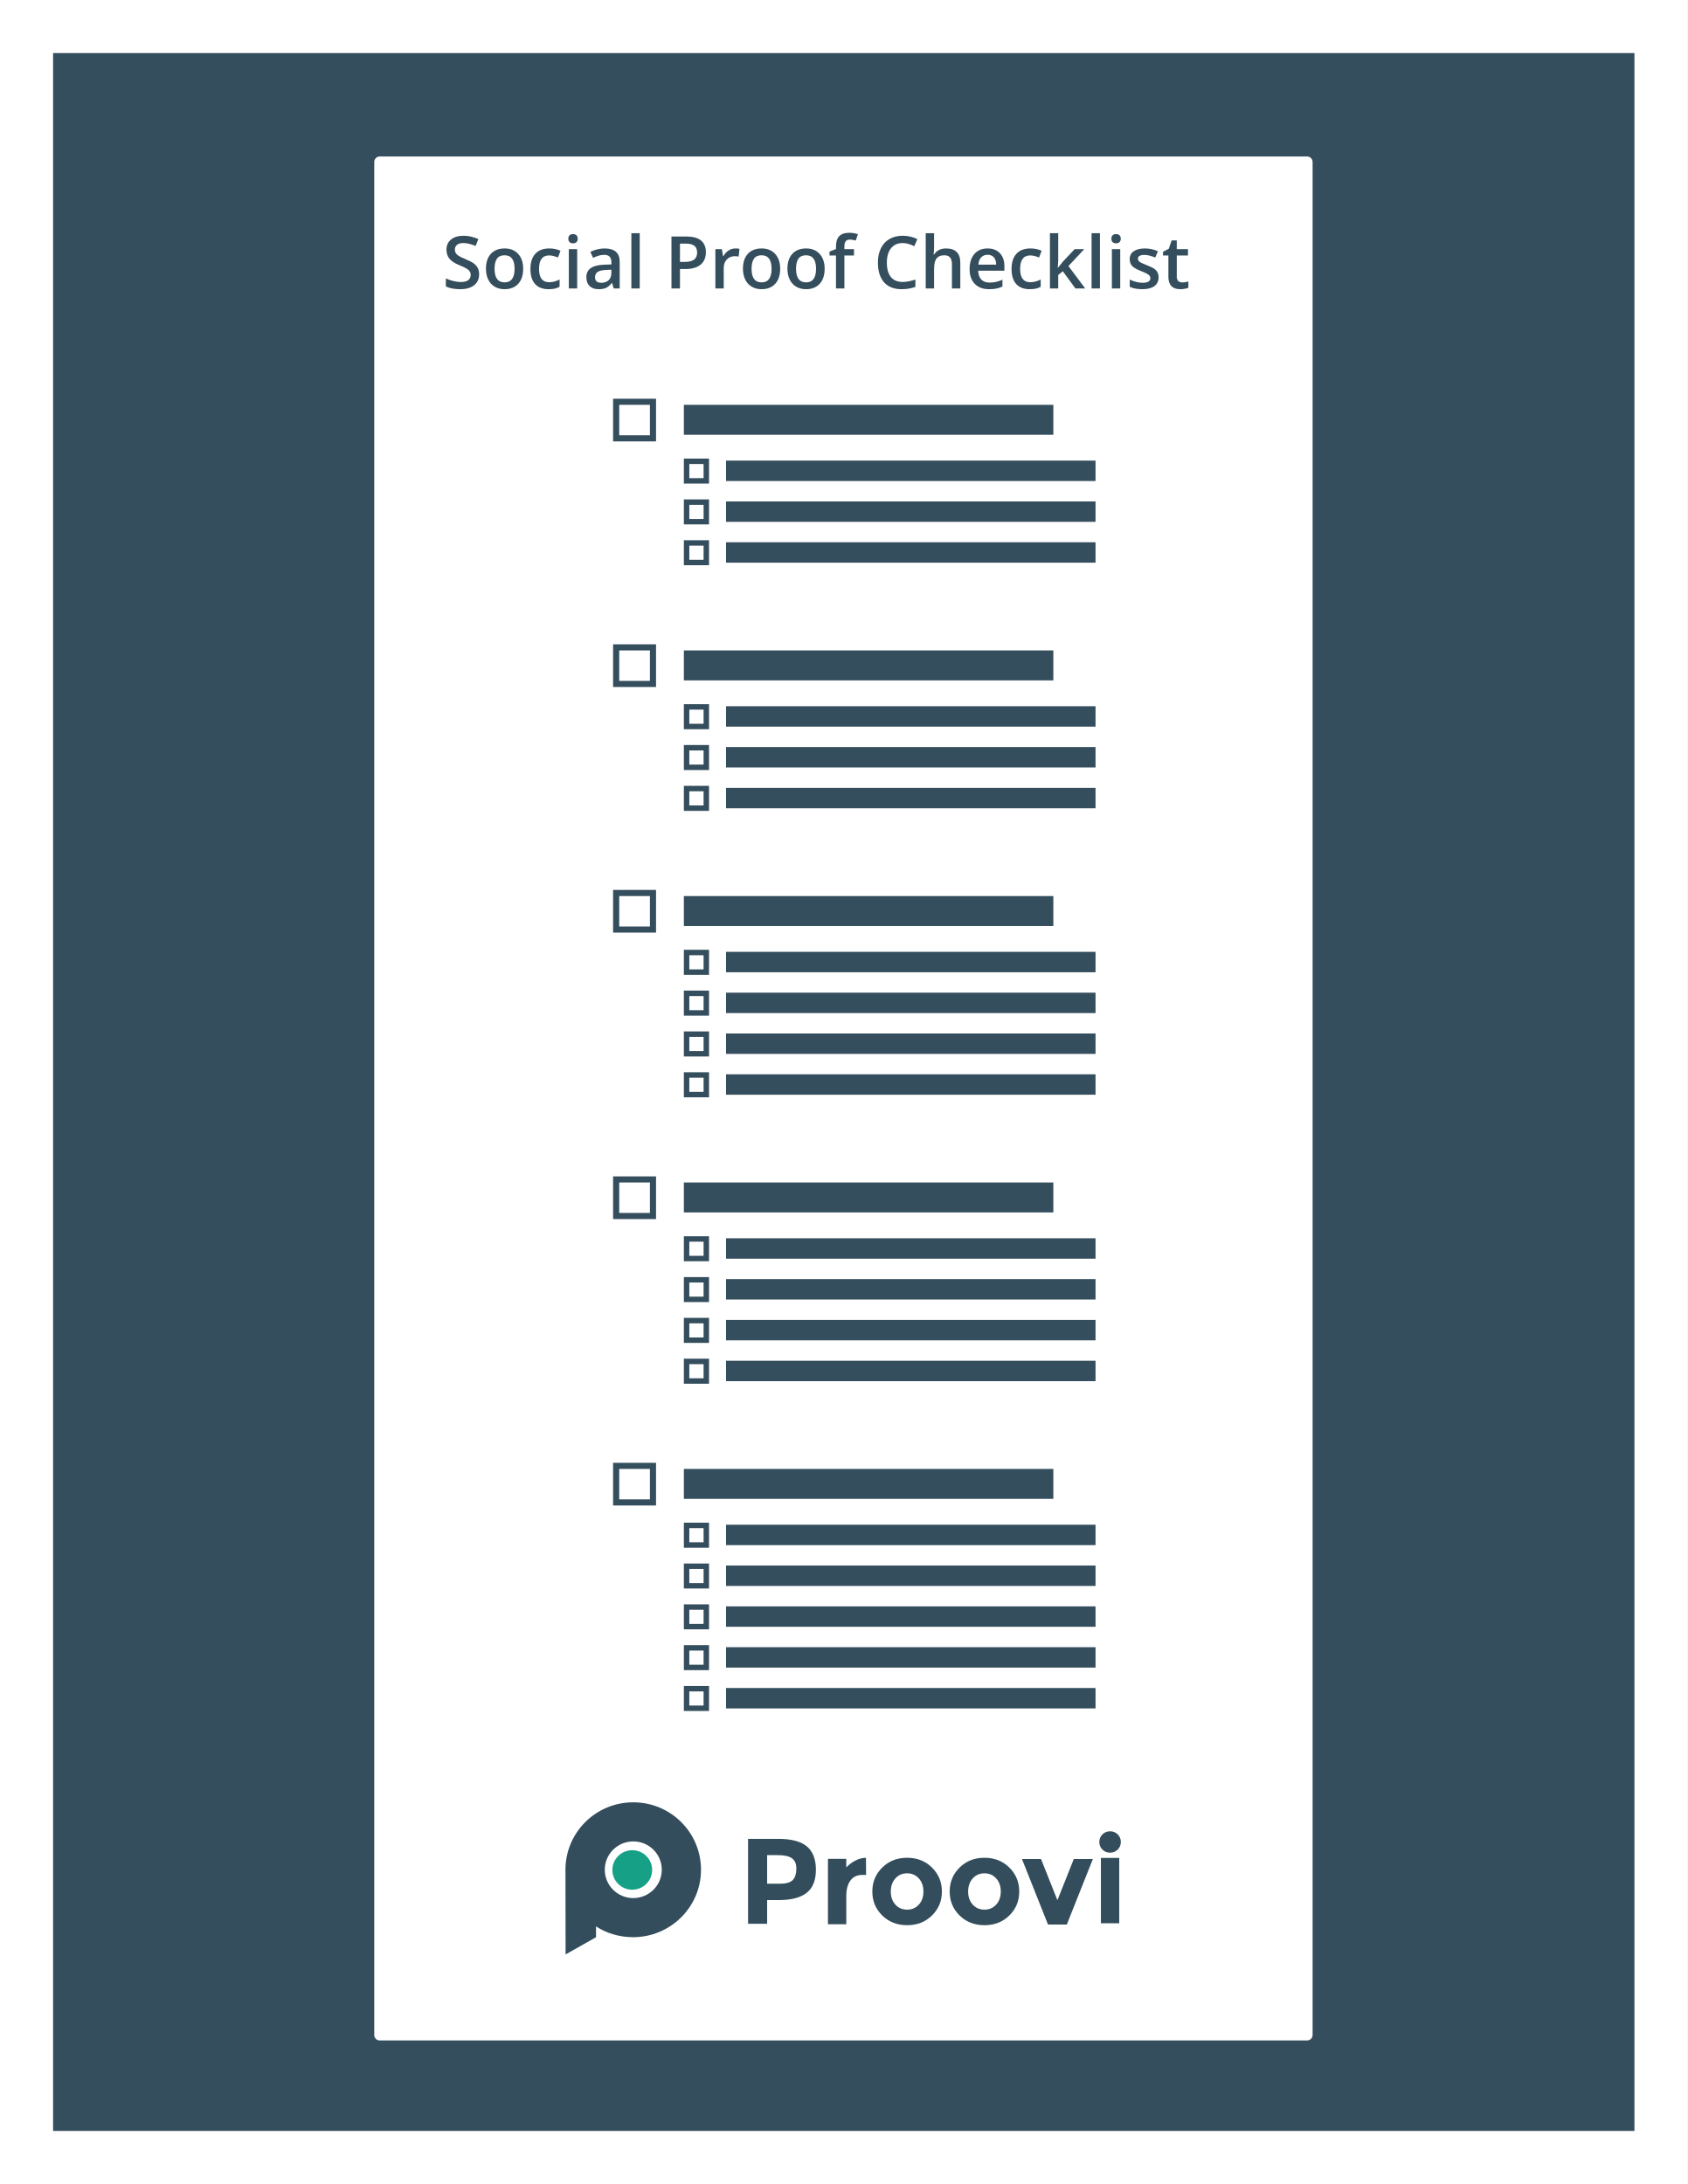
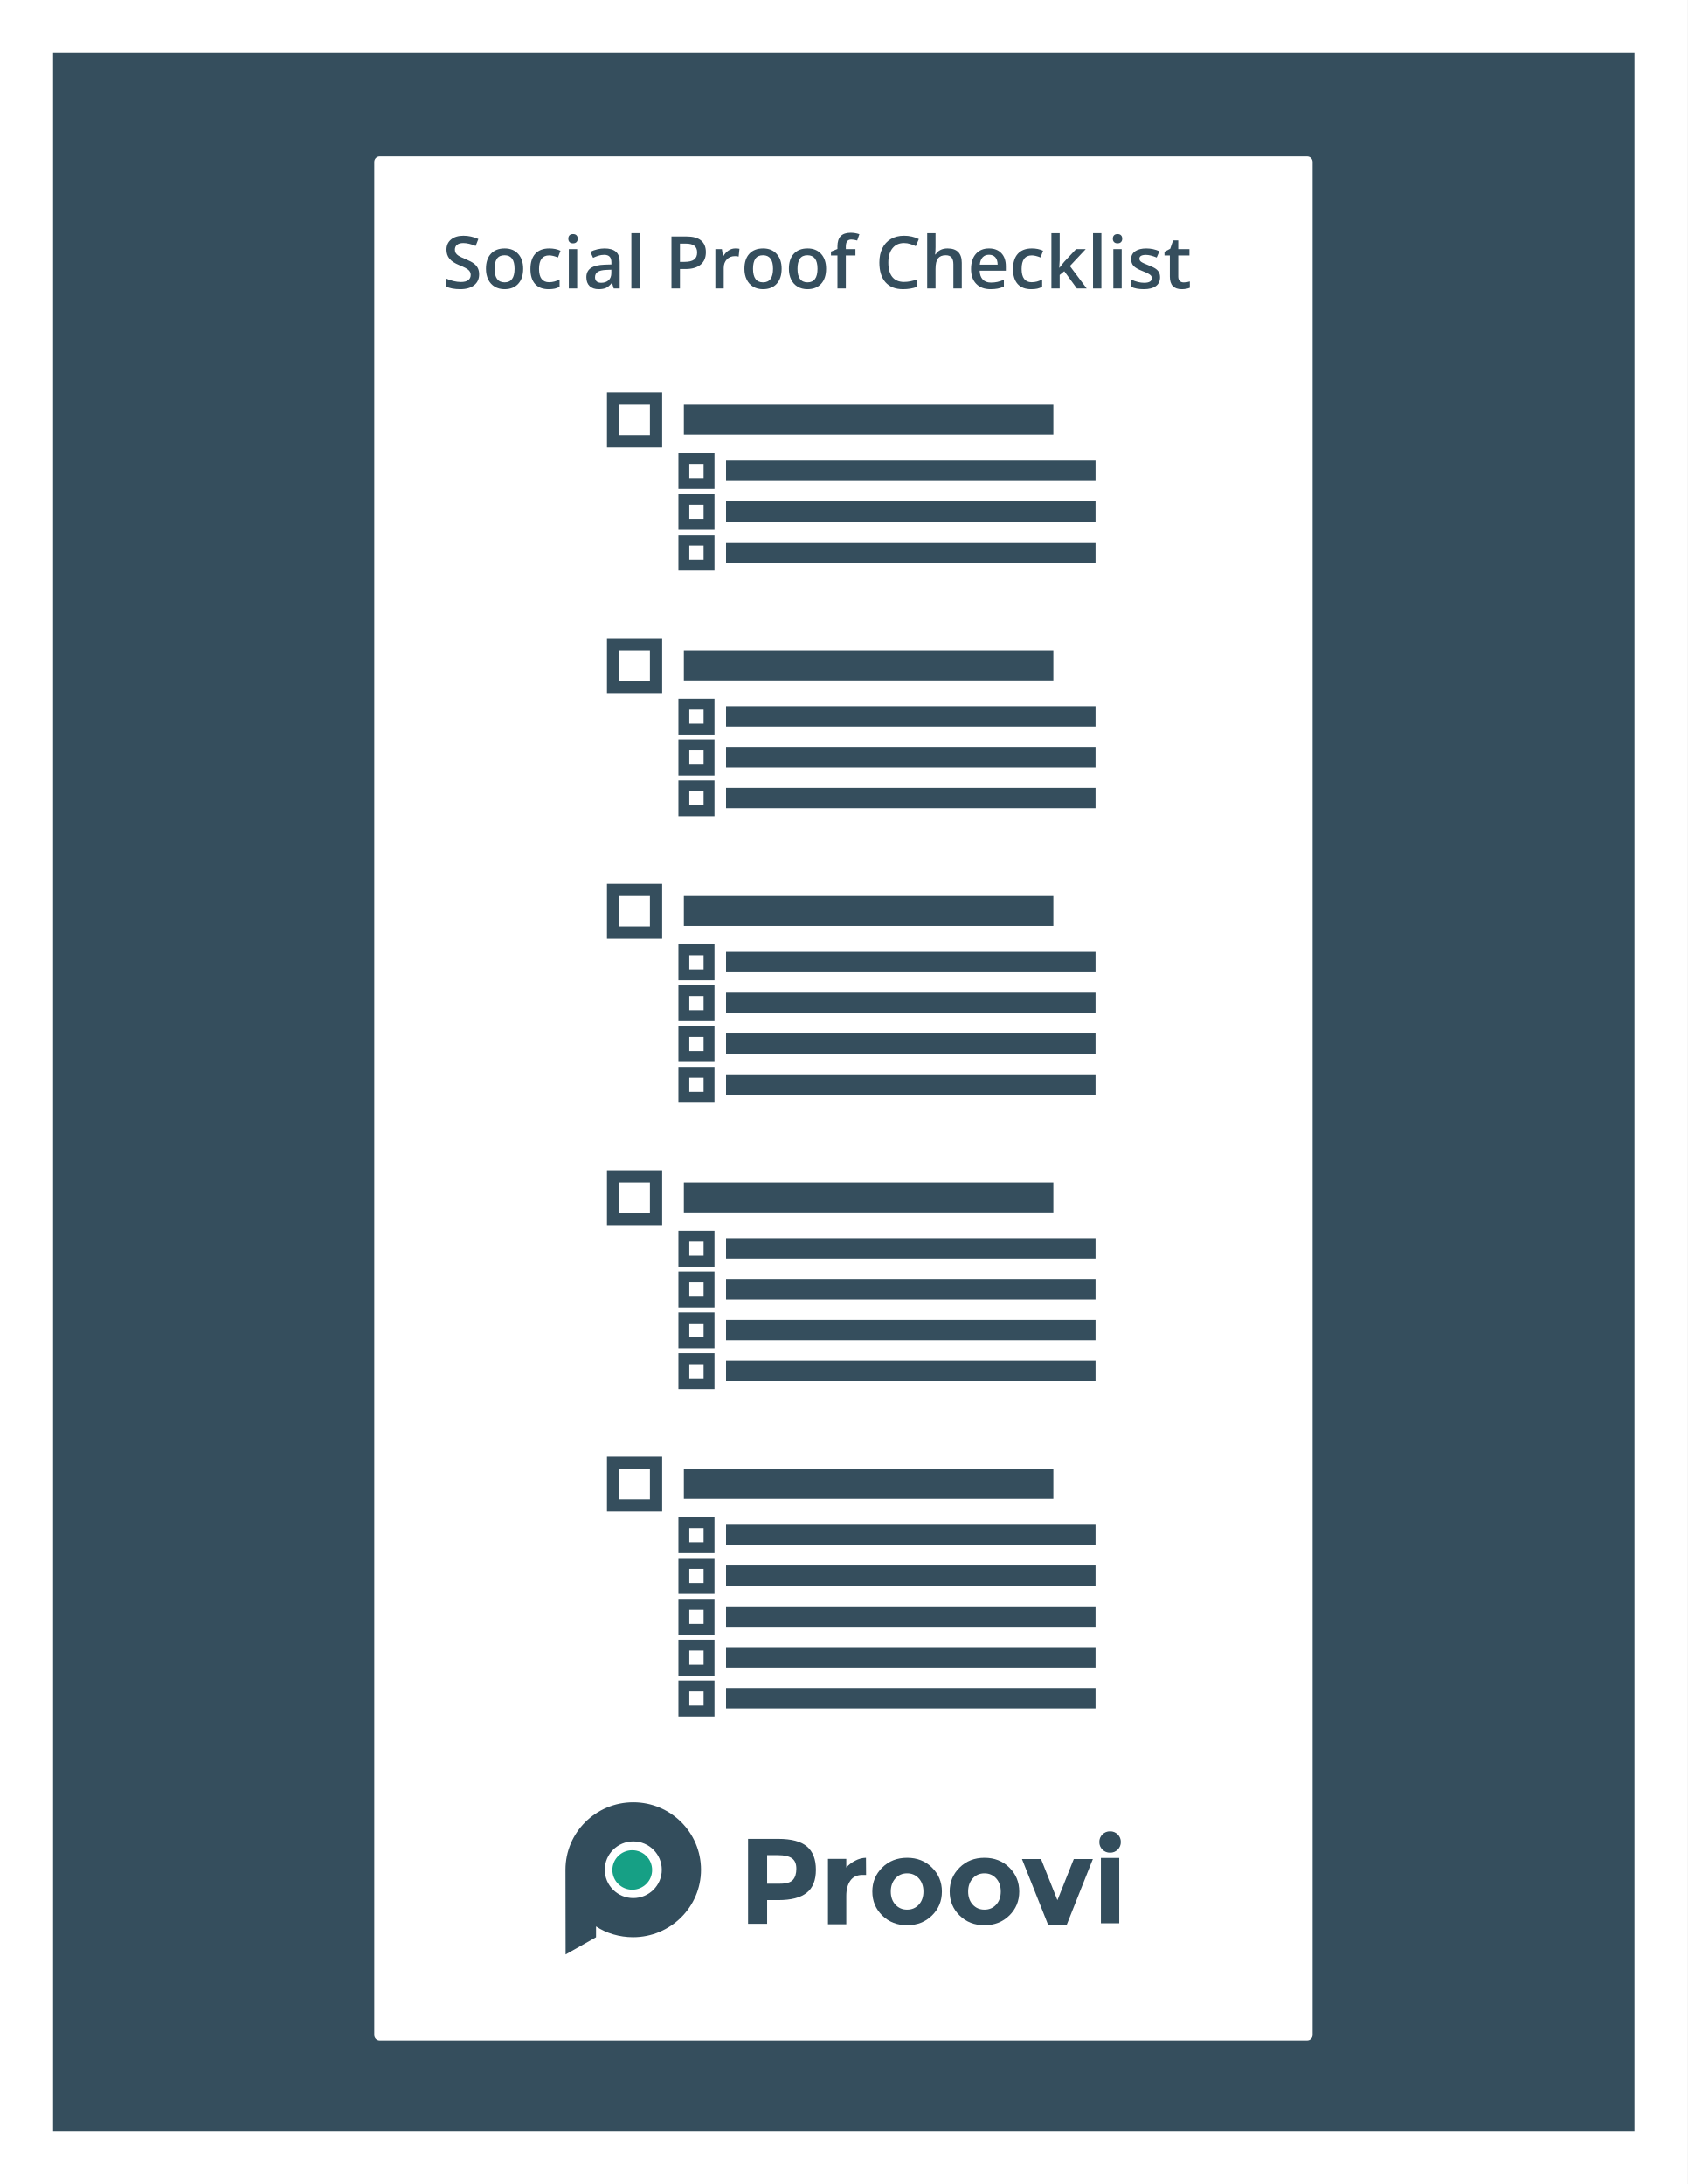
- <svg xmlns="http://www.w3.org/2000/svg" xmlns:xlink="http://www.w3.org/1999/xlink" width="2480px" height="3210px" viewBox="0 0 2480 3210" version="1.1">
-   <defs>
-     <polygon id="path-1" points="0 -4.55257148e-14 2480 -4.55257148e-14 2480 3210 0 3210" />
-     <mask id="mask-2" maskContentUnits="userSpaceOnUse" maskUnits="objectBoundingBox" x="0" y="0" width="2480" height="3210" fill="white">
-       <use xlink:href="#path-1" />
+ <svg xmlns="http://www.w3.org/2000/svg" version="1.1" id="Layer_1" x="0px" y="0px" width="2480px" height="3210px" viewBox="0 0 2480 3210" enable-background="new 0 0 2480 3210" xml:space="preserve">
+   <g id="Page-1">
+     <defs>
+       <filter id="Adobe_OpacityMaskFilter" filterUnits="userSpaceOnUse" x="-78" y="-78" width="2636" height="3366">
+         <feColorMatrix type="matrix" values="1 0 0 0 0  0 1 0 0 0  0 0 1 0 0  0 0 0 1 0" />
+       </filter>
+     </defs>
+     <mask maskUnits="userSpaceOnUse" x="-78" y="-78" width="2636" height="3366" id="mask-2">
+       <g filter="url(#Adobe_OpacityMaskFilter)">
+         <polygon id="path-1" fill="#FFFFFF" points="0,0 2480,0 2480,3210 0,3210    " />
+       </g>
+       <g>
+         <rect id="path-3" x="901" y="586" fill="#FFFFFF" width="63.129" height="62.747" />
+       </g>
+       <g>
+         <rect id="path-5" x="1005" y="674" fill="#FFFFFF" width="37" height="36.78" />
+       </g>
+       <g>
+         <rect id="path-7" x="1005" y="734" fill="#FFFFFF" width="37" height="36.78" />
+       </g>
+       <g>
+         <rect id="path-9" x="1005" y="794" fill="#FFFFFF" width="37" height="36.78" />
+       </g>
+       <g>
+         <rect id="path-11" x="901" y="947" fill="#FFFFFF" width="63.129" height="62.747" />
+       </g>
+       <g>
+         <rect id="path-13" x="1005" y="1035" fill="#FFFFFF" width="37" height="36.779" />
+       </g>
+       <g>
+         <rect id="path-15" x="1005" y="1095" fill="#FFFFFF" width="37" height="36.779" />
+       </g>
+       <g>
+         <rect id="path-17" x="1005" y="1155" fill="#FFFFFF" width="37" height="36.779" />
+       </g>
+       <g>
+         <rect id="path-19" x="901" y="1308" fill="#FFFFFF" width="63.129" height="62.747" />
+       </g>
+       <g>
+         <rect id="path-21" x="1005" y="1396" fill="#FFFFFF" width="37" height="36.779" />
+       </g>
+       <g>
+         <rect id="path-23" x="1005" y="1456" fill="#FFFFFF" width="37" height="36.779" />
+       </g>
+       <g>
+         <rect id="path-25" x="1005" y="1516" fill="#FFFFFF" width="37" height="36.779" />
+       </g>
+       <g>
+         <rect id="path-27" x="1005" y="1576" fill="#FFFFFF" width="37" height="36.779" />
+       </g>
+       <g>
+         <rect id="path-29" x="901" y="1729" fill="#FFFFFF" width="63.129" height="62.747" />
+       </g>
+       <g>
+         <rect id="path-31" x="1005" y="1817" fill="#FFFFFF" width="37" height="36.779" />
+       </g>
+       <g>
+         <rect id="path-33" x="1005" y="1877" fill="#FFFFFF" width="37" height="36.779" />
+       </g>
+       <g>
+         <rect id="path-35" x="1005" y="1937" fill="#FFFFFF" width="37" height="36.779" />
+       </g>
+       <g>
+         <rect id="path-37" x="1005" y="1997" fill="#FFFFFF" width="37" height="36.779" />
+       </g>
+       <g>
+         <rect id="path-39" x="901" y="2150" fill="#FFFFFF" width="63.129" height="62.747" />
+       </g>
+       <g>
+         <rect id="path-41" x="1005" y="2238" fill="#FFFFFF" width="37" height="36.779" />
+       </g>
+       <g>
+         <rect id="path-43" x="1005" y="2298" fill="#FFFFFF" width="37" height="36.779" />
+       </g>
+       <g>
+         <rect id="path-45" x="1005" y="2358" fill="#FFFFFF" width="37" height="36.779" />
+       </g>
+       <g>
+         <rect id="path-47" x="1005" y="2418" fill="#FFFFFF" width="37" height="36.779" />
+       </g>
+       <g>
+         <rect id="path-49" x="1005" y="2478" fill="#FFFFFF" width="37" height="36.779" />
+       </g>
    </mask>
-     <rect id="path-3" x="901" y="586" width="63.129" height="62.747" />
-     <mask id="mask-4" maskContentUnits="userSpaceOnUse" maskUnits="objectBoundingBox" x="0" y="0" width="63.129" height="62.747" fill="white">
-       <use xlink:href="#path-3" />
-     </mask>
-     <rect id="path-5" x="1005" y="674" width="37" height="36.78" />
-     <mask id="mask-6" maskContentUnits="userSpaceOnUse" maskUnits="objectBoundingBox" x="0" y="0" width="37" height="36.78" fill="white">
-       <use xlink:href="#path-5" />
-     </mask>
-     <rect id="path-7" x="1005" y="734" width="37" height="36.78" />
-     <mask id="mask-8" maskContentUnits="userSpaceOnUse" maskUnits="objectBoundingBox" x="0" y="0" width="37" height="36.78" fill="white">
-       <use xlink:href="#path-7" />
-     </mask>
-     <rect id="path-9" x="1005" y="794" width="37" height="36.78" />
-     <mask id="mask-10" maskContentUnits="userSpaceOnUse" maskUnits="objectBoundingBox" x="0" y="0" width="37" height="36.78" fill="white">
-       <use xlink:href="#path-9" />
-     </mask>
-     <rect id="path-11" x="901" y="947" width="63.129" height="62.747" />
-     <mask id="mask-12" maskContentUnits="userSpaceOnUse" maskUnits="objectBoundingBox" x="0" y="0" width="63.129" height="62.747" fill="white">
-       <use xlink:href="#path-11" />
-     </mask>
-     <rect id="path-13" x="1005" y="1035" width="37" height="36.78" />
-     <mask id="mask-14" maskContentUnits="userSpaceOnUse" maskUnits="objectBoundingBox" x="0" y="0" width="37" height="36.78" fill="white">
-       <use xlink:href="#path-13" />
-     </mask>
-     <rect id="path-15" x="1005" y="1095" width="37" height="36.78" />
-     <mask id="mask-16" maskContentUnits="userSpaceOnUse" maskUnits="objectBoundingBox" x="0" y="0" width="37" height="36.78" fill="white">
-       <use xlink:href="#path-15" />
-     </mask>
-     <rect id="path-17" x="1005" y="1155" width="37" height="36.78" />
-     <mask id="mask-18" maskContentUnits="userSpaceOnUse" maskUnits="objectBoundingBox" x="0" y="0" width="37" height="36.78" fill="white">
-       <use xlink:href="#path-17" />
-     </mask>
-     <rect id="path-19" x="901" y="1308" width="63.129" height="62.747" />
-     <mask id="mask-20" maskContentUnits="userSpaceOnUse" maskUnits="objectBoundingBox" x="0" y="0" width="63.129" height="62.747" fill="white">
-       <use xlink:href="#path-19" />
-     </mask>
-     <rect id="path-21" x="1005" y="1396" width="37" height="36.78" />
-     <mask id="mask-22" maskContentUnits="userSpaceOnUse" maskUnits="objectBoundingBox" x="0" y="0" width="37" height="36.78" fill="white">
-       <use xlink:href="#path-21" />
-     </mask>
-     <rect id="path-23" x="1005" y="1456" width="37" height="36.78" />
-     <mask id="mask-24" maskContentUnits="userSpaceOnUse" maskUnits="objectBoundingBox" x="0" y="0" width="37" height="36.78" fill="white">
-       <use xlink:href="#path-23" />
-     </mask>
-     <rect id="path-25" x="1005" y="1516" width="37" height="36.78" />
-     <mask id="mask-26" maskContentUnits="userSpaceOnUse" maskUnits="objectBoundingBox" x="0" y="0" width="37" height="36.78" fill="white">
-       <use xlink:href="#path-25" />
-     </mask>
-     <rect id="path-27" x="1005" y="1576" width="37" height="36.78" />
-     <mask id="mask-28" maskContentUnits="userSpaceOnUse" maskUnits="objectBoundingBox" x="0" y="0" width="37" height="36.78" fill="white">
-       <use xlink:href="#path-27" />
-     </mask>
-     <rect id="path-29" x="901" y="1729" width="63.129" height="62.747" />
-     <mask id="mask-30" maskContentUnits="userSpaceOnUse" maskUnits="objectBoundingBox" x="0" y="0" width="63.129" height="62.747" fill="white">
-       <use xlink:href="#path-29" />
-     </mask>
-     <rect id="path-31" x="1005" y="1817" width="37" height="36.78" />
-     <mask id="mask-32" maskContentUnits="userSpaceOnUse" maskUnits="objectBoundingBox" x="0" y="0" width="37" height="36.78" fill="white">
-       <use xlink:href="#path-31" />
-     </mask>
-     <rect id="path-33" x="1005" y="1877" width="37" height="36.78" />
-     <mask id="mask-34" maskContentUnits="userSpaceOnUse" maskUnits="objectBoundingBox" x="0" y="0" width="37" height="36.78" fill="white">
-       <use xlink:href="#path-33" />
-     </mask>
-     <rect id="path-35" x="1005" y="1937" width="37" height="36.78" />
-     <mask id="mask-36" maskContentUnits="userSpaceOnUse" maskUnits="objectBoundingBox" x="0" y="0" width="37" height="36.78" fill="white">
-       <use xlink:href="#path-35" />
-     </mask>
-     <rect id="path-37" x="1005" y="1997" width="37" height="36.78" />
-     <mask id="mask-38" maskContentUnits="userSpaceOnUse" maskUnits="objectBoundingBox" x="0" y="0" width="37" height="36.78" fill="white">
-       <use xlink:href="#path-37" />
-     </mask>
-     <rect id="path-39" x="901" y="2150" width="63.129" height="62.747" />
-     <mask id="mask-40" maskContentUnits="userSpaceOnUse" maskUnits="objectBoundingBox" x="0" y="0" width="63.129" height="62.747" fill="white">
-       <use xlink:href="#path-39" />
-     </mask>
-     <rect id="path-41" x="1005" y="2238" width="37" height="36.78" />
-     <mask id="mask-42" maskContentUnits="userSpaceOnUse" maskUnits="objectBoundingBox" x="0" y="0" width="37" height="36.78" fill="white">
-       <use xlink:href="#path-41" />
-     </mask>
-     <rect id="path-43" x="1005" y="2298" width="37" height="36.78" />
-     <mask id="mask-44" maskContentUnits="userSpaceOnUse" maskUnits="objectBoundingBox" x="0" y="0" width="37" height="36.78" fill="white">
-       <use xlink:href="#path-43" />
-     </mask>
-     <rect id="path-45" x="1005" y="2358" width="37" height="36.78" />
-     <mask id="mask-46" maskContentUnits="userSpaceOnUse" maskUnits="objectBoundingBox" x="0" y="0" width="37" height="36.78" fill="white">
-       <use xlink:href="#path-45" />
-     </mask>
-     <rect id="path-47" x="1005" y="2418" width="37" height="36.78" />
-     <mask id="mask-48" maskContentUnits="userSpaceOnUse" maskUnits="objectBoundingBox" x="0" y="0" width="37" height="36.78" fill="white">
-       <use xlink:href="#path-47" />
-     </mask>
-     <rect id="path-49" x="1005" y="2478" width="37" height="36.78" />
-     <mask id="mask-50" maskContentUnits="userSpaceOnUse" maskUnits="objectBoundingBox" x="0" y="0" width="37" height="36.78" fill="white">
-       <use xlink:href="#path-49" />
-     </mask>
-   </defs>
-   <g id="Page-1" stroke="none" stroke-width="1" fill="none" fill-rule="evenodd">
-     <g id="Group-10">
-       <use id="Rectangle-320" stroke="#FFFFFF" mask="url(#mask-2)" stroke-width="156" fill="#354E5D" xlink:href="#path-1" />
-       <rect id="Rectangle-106" fill="#FFFFFF" x="550" y="230" width="1379" height="2769" rx="8" />
-       <text id="Social-Proof-Checkli" font-family="OpenSans-Extrabold, Open Sans" font-size="107" font-weight="600" fill="#354E5D">
-         <tspan x="650" y="424">Social Proof Checklist</tspan>
-       </text>
-       <use id="Rectangle-17" stroke="#354E5D" mask="url(#mask-4)" stroke-width="18" xlink:href="#path-3" />
-       <use id="Rectangle-17" stroke="#354E5D" mask="url(#mask-6)" stroke-width="16" xlink:href="#path-5" />
-       <use id="Rectangle-17" stroke="#354E5D" mask="url(#mask-8)" stroke-width="16" xlink:href="#path-7" />
-       <use id="Rectangle-17" stroke="#354E5D" mask="url(#mask-10)" stroke-width="16" xlink:href="#path-9" />
+     <g id="Group-10" mask="url(#mask-2)">
+       <g id="Rectangle-320">
+         <polygon id="path-1_1_" fill="#354E5D" stroke="#FFFFFF" stroke-width="156" points="0,0 2480,0 2480,3210 0,3210    " />
+       </g>
+       <path id="Rectangle-106" fill="#FFFFFF" d="M558,230h1363c4.418,0,8,3.582,8,8v2753c0,4.418-3.582,8-8,8H558c-4.418,0-8-3.582-8-8    V238C550,233.582,553.582,230,558,230z" />
+       <g enable-background="new    ">
+         <path fill="#354E5D" d="M704.127,403.258c0,6.793-2.456,12.121-7.367,15.988c-4.911,3.865-11.686,5.799-20.324,5.799     c-8.639,0-15.709-1.341-21.212-4.023v-11.807c3.482,1.637,7.184,2.926,11.103,3.865c3.918,0.941,7.566,1.411,10.945,1.411     c4.945,0,8.595-0.94,10.945-2.821c2.352-1.881,3.527-4.406,3.527-7.576c0-2.855-1.08-5.276-3.239-7.262     c-2.16-1.985-6.618-4.336-13.375-7.053c-6.967-2.822-11.878-6.043-14.733-9.666c-2.856-3.622-4.284-7.976-4.284-13.062     c0-6.374,2.264-11.39,6.792-15.047c4.527-3.657,10.606-5.485,18.234-5.485c7.314,0,14.594,1.602,21.839,4.807l-3.971,10.188     c-6.792-2.855-12.853-4.284-18.182-4.284c-4.041,0-7.105,0.88-9.195,2.639s-3.135,4.084-3.135,6.975     c0,1.985,0.418,3.684,1.254,5.094c0.836,1.411,2.211,2.743,4.127,3.997c1.915,1.254,5.363,2.908,10.345,4.963     c5.607,2.334,9.718,4.512,12.33,6.531c2.612,2.021,4.527,4.302,5.747,6.844C703.517,396.814,704.127,399.811,704.127,403.258z" />
+         <path fill="#354E5D" d="M768.86,395.004c0,9.438-2.421,16.806-7.262,22.1c-4.842,5.295-11.582,7.941-20.219,7.941     c-5.399,0-10.171-1.219-14.315-3.657c-4.146-2.438-7.333-5.938-9.561-10.501c-2.229-4.563-3.344-9.857-3.344-15.883     c0-9.37,2.403-16.685,7.21-21.943c4.807-5.26,11.581-7.89,20.324-7.89c8.359,0,14.977,2.69,19.854,8.072     C766.421,378.624,768.86,385.878,768.86,395.004z M726.802,395.004c0,13.34,4.928,20.01,14.786,20.01     c9.752,0,14.629-6.67,14.629-20.01c0-13.201-4.911-19.802-14.733-19.802c-5.155,0-8.891,1.707-11.207,5.12     C727.959,383.736,726.802,388.629,726.802,395.004z" />
+         <path fill="#354E5D" d="M806.268,425.045c-8.743,0-15.387-2.551-19.932-7.654c-4.546-5.102-6.818-12.426-6.818-21.969     c0-9.719,2.377-17.189,7.132-22.414c4.754-5.225,11.625-7.837,20.611-7.837c6.095,0,11.581,1.132,16.458,3.396l-3.709,9.875     c-5.19-2.02-9.475-3.03-12.853-3.03c-9.997,0-14.995,6.636-14.995,19.905c0,6.479,1.245,11.347,3.735,14.604     s6.139,4.885,10.946,4.885c5.468,0,10.64-1.358,15.517-4.075v10.71c-2.194,1.289-4.537,2.213-7.027,2.77     S809.821,425.045,806.268,425.045z" />
+         <path fill="#354E5D" d="M835.212,350.908c0-2.195,0.601-3.884,1.803-5.068c1.201-1.184,2.917-1.776,5.146-1.776     c2.159,0,3.84,0.593,5.042,1.776c1.202,1.185,1.803,2.873,1.803,5.068c0,2.09-0.601,3.735-1.803,4.937     c-1.201,1.202-2.882,1.803-5.042,1.803c-2.229,0-3.945-0.601-5.146-1.803C835.813,354.644,835.212,352.998,835.212,350.908z      M848.222,424h-12.278v-57.784h12.278V424z" />
+         <path fill="#354E5D" d="M901.931,424l-2.456-8.046h-0.418c-2.787,3.519-5.59,5.913-8.412,7.184     c-2.821,1.271-6.444,1.907-10.867,1.907c-5.678,0-10.109-1.532-13.297-4.598c-3.187-3.064-4.78-7.401-4.78-13.01     c0-5.955,2.211-10.449,6.635-13.479c4.423-3.031,11.163-4.685,20.219-4.964l9.979-0.313V385.6c0-3.692-0.862-6.453-2.586-8.281     c-1.724-1.829-4.397-2.743-8.02-2.743c-2.961,0-5.799,0.436-8.516,1.306c-2.717,0.871-5.329,1.899-7.837,3.083l-3.971-8.777     c3.135-1.637,6.565-2.882,10.292-3.735c3.727-0.854,7.244-1.28,10.554-1.28c7.349,0,12.896,1.603,16.641,4.807     c3.744,3.205,5.616,8.237,5.616,15.099V424H901.931z M883.645,415.641c4.458,0,8.037-1.245,10.736-3.735     s4.049-5.982,4.049-10.476v-5.016l-7.419,0.313c-5.782,0.209-9.988,1.176-12.618,2.899c-2.63,1.725-3.944,4.363-3.944,7.916     c0,2.577,0.766,4.571,2.299,5.981C878.28,414.936,880.579,415.641,883.645,415.641z" />
+         <path fill="#354E5D" d="M940.123,424h-12.278v-81.295h12.278V424z" />
+         <path fill="#354E5D" d="M1037.353,370.709c0,7.977-2.612,14.089-7.837,18.338c-5.225,4.25-12.662,6.375-22.309,6.375h-7.941V424     h-12.487v-76.384h21.996c9.543,0,16.692,1.951,21.447,5.852C1034.975,357.369,1037.353,363.116,1037.353,370.709z      M999.265,384.92h6.635c6.408,0,11.11-1.114,14.106-3.344c2.995-2.229,4.493-5.712,4.493-10.449c0-4.389-1.341-7.662-4.023-9.822     c-2.683-2.159-6.862-3.239-12.539-3.239h-8.673V384.92z" />
+         <path fill="#354E5D" d="M1080.613,365.171c2.473,0,4.51,0.175,6.111,0.522l-1.201,11.441c-1.742-0.418-3.553-0.627-5.434-0.627     c-4.91,0-8.891,1.603-11.938,4.807c-3.049,3.205-4.572,7.367-4.572,12.487V424h-12.277v-57.784h9.613l1.619,10.188h0.627     c1.916-3.449,4.414-6.183,7.498-8.203C1073.742,366.182,1077.061,365.171,1080.613,365.171z" />
+         <path fill="#354E5D" d="M1148.689,395.004c0,9.438-2.422,16.806-7.263,22.1c-4.842,5.295-11.581,7.941-20.22,7.941     c-5.398,0-10.17-1.219-14.314-3.657c-4.146-2.438-7.333-5.938-9.562-10.501c-2.229-4.563-3.344-9.857-3.344-15.883     c0-9.37,2.403-16.685,7.21-21.943c4.807-5.26,11.581-7.89,20.324-7.89c8.359,0,14.977,2.69,19.854,8.072     C1146.251,378.624,1148.689,385.878,1148.689,395.004z M1106.631,395.004c0,13.34,4.929,20.01,14.785,20.01     c9.753,0,14.629-6.67,14.629-20.01c0-13.201-4.91-19.802-14.732-19.802c-5.155,0-8.892,1.707-11.207,5.12     C1107.788,383.736,1106.631,388.629,1106.631,395.004z" />
+         <path fill="#354E5D" d="M1214.049,395.004c0,9.438-2.422,16.806-7.263,22.1c-4.842,5.295-11.581,7.941-20.22,7.941     c-5.398,0-10.17-1.219-14.314-3.657c-4.146-2.438-7.333-5.938-9.562-10.501c-2.229-4.563-3.344-9.857-3.344-15.883     c0-9.37,2.403-16.685,7.21-21.943c4.807-5.26,11.581-7.89,20.324-7.89c8.359,0,14.977,2.69,19.854,8.072     C1211.61,378.624,1214.049,385.878,1214.049,395.004z M1171.99,395.004c0,13.34,4.929,20.01,14.785,20.01     c9.753,0,14.629-6.67,14.629-20.01c0-13.201-4.91-19.802-14.732-19.802c-5.155,0-8.892,1.707-11.207,5.12     C1173.147,383.736,1171.99,388.629,1171.99,395.004z" />
+         <path fill="#354E5D" d="M1257.151,375.516h-14.105V424h-12.33v-48.484h-9.51v-5.747l9.51-3.762v-3.762     c0-6.826,1.602-11.886,4.807-15.178c3.204-3.291,8.098-4.937,14.681-4.937c4.318,0,8.568,0.714,12.748,2.142l-3.239,9.3     c-3.03-0.975-5.922-1.463-8.673-1.463c-2.787,0-4.815,0.862-6.087,2.586c-1.271,1.725-1.906,4.311-1.906,7.759v3.762h14.105     V375.516z" />
+         <path fill="#354E5D" d="M1328.572,357.229c-7.175,0-12.817,2.543-16.928,7.628c-4.109,5.086-6.164,12.104-6.164,21.055     c0,9.37,1.976,16.458,5.93,21.265c3.952,4.807,9.674,7.21,17.162,7.21c3.24,0,6.375-0.321,9.404-0.967     c3.031-0.644,6.183-1.471,9.457-2.481v10.71c-5.991,2.265-12.783,3.396-20.376,3.396c-11.181,0-19.767-3.387-25.757-10.162     c-5.991-6.773-8.986-16.466-8.986-29.074c0-7.941,1.453-14.891,4.362-20.847c2.907-5.956,7.113-10.519,12.617-13.688     c5.503-3.169,11.964-4.754,19.384-4.754c7.802,0,15.012,1.637,21.629,4.91l-4.492,10.397c-2.578-1.219-5.304-2.29-8.177-3.213     C1334.764,357.691,1331.742,357.229,1328.572,357.229z" />
+         <path fill="#354E5D" d="M1413.42,424h-12.33v-35.527c0-4.458-0.897-7.785-2.691-9.979c-1.794-2.195-4.642-3.292-8.542-3.292     c-5.155,0-8.943,1.541-11.363,4.624c-2.422,3.082-3.632,8.246-3.632,15.49V424h-12.277v-81.295h12.277v20.637     c0,3.31-0.209,6.845-0.627,10.606h0.784c1.672-2.786,3.997-4.945,6.975-6.479c2.979-1.532,6.452-2.299,10.423-2.299     c14.002,0,21.004,7.054,21.004,21.159V424z" />
+         <path fill="#354E5D" d="M1455.738,425.045c-8.986,0-16.013-2.62-21.081-7.863c-5.067-5.241-7.602-12.461-7.602-21.656     c0-9.438,2.351-16.857,7.054-22.256c4.701-5.399,11.162-8.099,19.383-8.099c7.628,0,13.653,2.316,18.077,6.948     c4.423,4.633,6.636,11.007,6.636,19.123v6.635h-38.506c0.174,5.608,1.689,9.919,4.545,12.931c2.856,3.014,6.879,4.52,12.069,4.52     c3.413,0,6.591-0.321,9.535-0.967c2.942-0.644,6.104-1.715,9.482-3.213v9.979c-2.996,1.428-6.026,2.438-9.091,3.029     C1463.175,424.749,1459.675,425.045,1455.738,425.045z M1453.492,374.471c-3.901,0-7.027,1.236-9.378,3.709     c-2.352,2.474-3.754,6.079-4.206,10.815h26.228c-0.07-4.771-1.22-8.386-3.448-10.841     C1460.458,375.698,1457.393,374.471,1453.492,374.471z" />
+         <path fill="#354E5D" d="M1515.456,425.045c-8.743,0-15.387-2.551-19.932-7.654c-4.546-5.102-6.818-12.426-6.818-21.969     c0-9.719,2.377-17.189,7.132-22.414c4.754-5.225,11.625-7.837,20.611-7.837c6.095,0,11.58,1.132,16.457,3.396l-3.709,9.875     c-5.19-2.02-9.475-3.03-12.854-3.03c-9.996,0-14.994,6.636-14.994,19.905c0,6.479,1.245,11.347,3.735,14.604     s6.14,4.885,10.946,4.885c5.468,0,10.64-1.358,15.517-4.075v10.71c-2.194,1.289-4.537,2.213-7.027,2.77     S1519.009,425.045,1515.456,425.045z" />
+         <path fill="#354E5D" d="M1556.992,393.488l6.949-8.673l17.45-18.6h14.159l-23.25,24.817L1597.014,424h-14.42l-18.548-25.34     l-6.739,5.539V424h-12.174v-81.295h12.174v39.654l-0.627,11.129H1556.992z" />
+         <path fill="#354E5D" d="M1618.59,424h-12.277v-81.295h12.277V424z" />
+         <path fill="#354E5D" d="M1635.413,350.908c0-2.195,0.601-3.884,1.803-5.068c1.201-1.184,2.917-1.776,5.146-1.776     c2.16,0,3.841,0.593,5.042,1.776c1.202,1.185,1.803,2.873,1.803,5.068c0,2.09-0.601,3.735-1.803,4.937     c-1.201,1.202-2.882,1.803-5.042,1.803c-2.229,0-3.944-0.601-5.146-1.803C1636.014,354.644,1635.413,352.998,1635.413,350.908z      M1648.422,424h-12.277v-57.784h12.277V424z" />
+         <path fill="#354E5D" d="M1704.796,407.543c0,5.643-2.055,9.971-6.164,12.982c-4.11,3.014-9.997,4.52-17.66,4.52     c-7.697,0-13.88-1.167-18.547-3.5v-10.606c6.792,3.135,13.113,4.702,18.965,4.702c7.559,0,11.338-2.281,11.338-6.844     c0-1.463-0.418-2.683-1.254-3.658c-0.836-0.975-2.212-1.984-4.127-3.029c-1.916-1.045-4.581-2.229-7.994-3.553     c-6.653-2.578-11.154-5.155-13.506-7.732c-2.351-2.578-3.526-5.922-3.526-10.031c0-4.946,1.993-8.786,5.982-11.521     c3.987-2.734,9.412-4.102,16.274-4.102c6.792,0,13.219,1.376,19.279,4.128l-3.971,9.247c-6.235-2.577-11.478-3.866-15.727-3.866     c-6.479,0-9.718,1.847-9.718,5.538c0,1.812,0.844,3.344,2.534,4.598c1.688,1.254,5.372,2.978,11.05,5.173     c4.771,1.846,8.237,3.535,10.397,5.067c2.159,1.533,3.762,3.301,4.807,5.303C1704.274,402.362,1704.796,404.756,1704.796,407.543     z" />
+         <path fill="#354E5D" d="M1739.592,415.118c2.995,0,5.99-0.47,8.986-1.411v9.248c-1.358,0.593-3.108,1.088-5.251,1.489     c-2.142,0.399-4.362,0.601-6.661,0.601c-11.634,0-17.45-6.13-17.45-18.391v-31.139h-7.89v-5.434l8.465-4.493l4.18-12.226h7.575     v12.853h16.458v9.3h-16.458v30.93c0,2.961,0.739,5.146,2.221,6.557C1735.246,414.413,1737.188,415.118,1739.592,415.118z" />
+       </g>
+       <g id="Rectangle-17">
+         <rect id="path-3_1_" x="901" y="586" fill="none" stroke="#354E5D" stroke-width="18" width="63.129" height="62.747" />
+       </g>
+       <g id="Rectangle-17_1_">
+         <rect id="path-5_1_" x="1005" y="674" fill="none" stroke="#354E5D" stroke-width="16" width="37" height="36.78" />
+       </g>
+       <g id="Rectangle-17_2_">
+         <rect id="path-7_1_" x="1005" y="734" fill="none" stroke="#354E5D" stroke-width="16" width="37" height="36.78" />
+       </g>
+       <g id="Rectangle-17_3_">
+         <rect id="path-9_1_" x="1005" y="794" fill="none" stroke="#354E5D" stroke-width="16" width="37" height="36.78" />
+       </g>
      <g id="Group-21" transform="translate(831, 2649)">
        <g id="Group-20">
-           <path d="M334.282,113.991 C337.633,110.241 339.312,104.767 339.312,97.561 C339.312,90.359 337.126,85.239 332.756,82.203 C328.382,79.166 321.586,77.651 312.365,77.651 L296.376,77.651 L296.376,119.617 L315.239,119.617 C324.581,119.617 330.928,117.74 334.282,113.991 L334.282,113.991 Z M354.852,64.88 C363.655,72.323 368.057,83.751 368.057,99.167 C368.057,114.587 363.534,125.867 354.492,133.01 C345.449,140.153 331.645,143.724 313.085,143.724 L296.376,143.724 L296.376,178.549 L268.35,178.549 L268.35,53.721 L312.725,53.721 C332.005,53.721 346.049,57.443 354.852,64.88 L354.852,64.88 Z" id="Fill-3" fill="#334D5C" />
-           <path d="M436.595,106.688 C428.568,106.688 422.581,109.517 418.628,115.171 C414.676,120.826 412.7,128.297 412.7,137.584 L412.7,179.193 L385.753,179.193 L385.753,83.114 L412.7,83.114 L412.7,95.796 C416.172,91.867 420.514,88.534 425.726,85.796 C430.935,83.057 436.235,81.628 441.624,81.508 L441.803,106.688 L436.595,106.688 Z" id="Fill-5" fill="#334D5C" />
-           <path d="M478.105,131.154 C478.105,139.012 480.351,145.412 484.842,150.351 C489.333,155.293 495.08,157.762 502.087,157.762 C509.094,157.762 514.845,155.293 519.336,150.351 C523.827,145.412 526.073,139.012 526.073,131.154 C526.073,123.297 523.827,116.868 519.336,111.868 C514.845,106.868 509.094,104.367 502.087,104.367 C495.08,104.367 489.333,106.868 484.842,111.868 C480.351,116.868 478.105,123.297 478.105,131.154 M553.2,131.154 C553.2,145.084 548.347,156.812 538.648,166.334 C528.948,175.861 516.759,180.622 502.087,180.622 C487.415,180.622 475.23,175.861 465.53,166.334 C455.83,156.812 450.977,145.084 450.977,131.154 C450.977,117.225 455.83,105.469 465.53,95.885 C475.23,86.302 487.415,81.508 502.087,81.508 C516.759,81.508 528.948,86.302 538.648,95.885 C548.347,105.469 553.2,117.225 553.2,131.154" id="Fill-7" fill="#334D5C" />
-           <path d="M591.781,131.154 C591.781,139.012 594.027,145.412 598.518,150.351 C603.009,155.293 608.756,157.762 615.763,157.762 C622.77,157.762 628.521,155.293 633.012,150.351 C637.503,145.412 639.749,139.012 639.749,131.154 C639.749,123.297 637.503,116.868 633.012,111.868 C628.521,106.868 622.77,104.367 615.763,104.367 C608.756,104.367 603.009,106.868 598.518,111.868 C594.027,116.868 591.781,123.297 591.781,131.154 M666.876,131.154 C666.876,145.084 662.024,156.812 652.324,166.334 C642.624,175.861 630.435,180.622 615.763,180.622 C601.091,180.622 588.906,175.861 579.206,166.334 C569.506,156.812 564.653,145.084 564.653,131.154 C564.653,117.225 569.506,105.469 579.206,95.885 C588.906,86.302 601.091,81.508 615.763,81.508 C630.435,81.508 642.624,86.302 652.324,95.885 C662.024,105.469 666.876,117.225 666.876,131.154" id="Fill-9" fill="#334D5C" />
-           <polygon id="Fill-11" fill="#334D5C" points="709.143 179.616 670.875 83.36 698.901 83.36 722.974 143.9 747.048 83.36 775.074 83.36 736.809 179.616" />
-           <path d="M786.888,177.791 L813.833,177.791 L813.833,81.714 L786.888,81.714 L786.888,177.791 Z M789.134,69.48 C786.08,66.446 784.552,62.726 784.552,58.321 C784.552,53.918 786.08,50.194 789.134,47.16 C792.188,44.124 795.93,42.606 800.362,42.606 C804.791,42.606 808.533,44.124 811.588,47.16 C814.646,50.194 816.17,53.918 816.17,58.321 C816.17,62.726 814.646,66.446 811.588,69.48 C808.533,72.518 804.791,74.035 800.362,74.035 C795.93,74.035 792.188,72.518 789.134,69.48 L789.134,69.48 Z" id="Fill-13" fill="#334D5C" />
-           <path d="M99.673,140.762 C76.534,140.762 57.777,122.116 57.777,99.114 C57.777,76.114 76.534,57.465 99.673,57.465 C122.811,57.465 141.57,76.114 141.57,99.114 C141.57,122.116 122.811,140.762 99.673,140.762 M99.64,0 C44.574,0 0,44.376 0,99.116 L0.211,223.589 L44.936,198.279 L44.936,182.354 C59.844,192.383 79.391,198.227 99.338,198.227 C154.406,198.227 199.194,153.852 199.194,99.116 C199.194,44.376 154.706,0 99.64,0" id="Fill-15" fill="#334D5C" />
-           <path d="M98.158,128.46 C82.028,128.46 68.951,115.46 68.951,99.425 C68.951,83.392 82.028,70.393 98.158,70.393 C114.287,70.393 127.366,83.392 127.366,99.425 C127.366,115.46 114.287,128.46 98.158,128.46" id="Fill-16" fill="#FFFFFF" />
-           <path d="M98.158,70.393 C82.028,70.393 68.951,83.392 68.951,99.425 C68.951,115.46 82.028,128.46 98.158,128.46 C114.287,128.46 127.366,115.46 127.366,99.425 C127.366,83.392 114.287,70.393 98.158,70.393" id="Fill-17" fill="#16A085" />
+           <path id="Fill-3" fill="#334D5C" d="M334.282,113.99c3.351-3.749,5.03-9.223,5.03-16.429c0-7.202-2.187-12.323-6.557-15.358      c-4.373-3.037-11.17-4.552-20.391-4.552h-15.989v41.965h18.862C324.581,119.616,330.928,117.74,334.282,113.99L334.282,113.99z       M354.852,64.881c8.804,7.442,13.205,18.87,13.205,34.286c0,15.42-4.522,26.7-13.564,33.843      c-9.043,7.144-22.847,10.715-41.408,10.715h-16.708v34.824H268.35V53.721h44.375C332.005,53.721,346.049,57.442,354.852,64.881      L354.852,64.881z" />
+           <path id="Fill-5" fill="#334D5C" d="M436.595,106.688c-8.026,0-14.014,2.829-17.967,8.482      c-3.952,5.655-5.928,13.126-5.928,22.413v41.609h-26.946V83.114H412.7v12.682c3.472-3.929,7.813-7.262,13.026-9.999      c5.208-2.74,10.508-4.168,15.897-4.289l0.179,25.181H436.595z" />
+           <path id="Fill-7" fill="#334D5C" d="M478.105,131.153c0,7.858,2.245,14.259,6.736,19.197c4.491,4.942,10.238,7.412,17.245,7.412      s12.758-2.47,17.249-7.412c4.491-4.938,6.736-11.339,6.736-19.197c0-7.855-2.245-14.286-6.736-19.285      c-4.491-5-10.242-7.501-17.249-7.501s-12.754,2.501-17.245,7.501C480.351,116.867,478.105,123.298,478.105,131.153       M553.2,131.153c0,13.931-4.853,25.659-14.553,35.181c-9.699,9.527-21.889,14.287-36.561,14.287s-26.857-4.76-36.558-14.287      c-9.699-9.521-14.552-21.25-14.552-35.181c0-13.929,4.853-25.684,14.552-35.269c9.7-9.583,21.886-14.377,36.558-14.377      s26.861,4.794,36.561,14.377C548.348,105.47,553.2,117.225,553.2,131.153" />
+           <path id="Fill-9" fill="#334D5C" d="M591.781,131.153c0,7.858,2.245,14.259,6.736,19.197c4.491,4.942,10.238,7.412,17.245,7.412      s12.758-2.47,17.249-7.412c4.491-4.938,6.737-11.339,6.737-19.197c0-7.855-2.246-14.286-6.737-19.285      c-4.491-5-10.242-7.501-17.249-7.501s-12.754,2.501-17.245,7.501C594.026,116.867,591.781,123.298,591.781,131.153       M666.876,131.153c0,13.931-4.853,25.659-14.552,35.181c-9.7,9.527-21.89,14.287-36.562,14.287      c-14.671,0-26.857-4.76-36.557-14.287c-9.7-9.521-14.553-21.25-14.553-35.181c0-13.929,4.853-25.684,14.553-35.269      c9.699-9.583,21.886-14.377,36.557-14.377c14.672,0,26.861,4.794,36.562,14.377C662.023,105.47,666.876,117.225,666.876,131.153      " />
+           <polygon id="Fill-11" fill="#334D5C" points="709.144,179.615 670.875,83.36 698.901,83.36 722.975,143.9 747.048,83.36       775.073,83.36 736.81,179.615     " />
+           <path id="Fill-13" fill="#334D5C" d="M786.889,177.791h26.944V81.714h-26.944V177.791z M789.134,69.48      c-3.054-3.035-4.582-6.755-4.582-11.16c0-4.402,1.528-8.126,4.582-11.16c3.055-3.037,6.797-4.554,11.228-4.554      c4.43,0,8.172,1.517,11.227,4.554c3.058,3.034,4.582,6.758,4.582,11.16c0,4.405-1.524,8.125-4.582,11.16      c-3.055,3.037-6.797,4.555-11.227,4.555C795.931,74.035,792.188,72.518,789.134,69.48L789.134,69.48z" />
+           <path id="Fill-15" fill="#334D5C" d="M99.674,140.763c-23.14,0-41.896-18.647-41.896-41.649c0-23,18.757-41.648,41.896-41.648      c23.138,0,41.896,18.648,41.896,41.648C141.569,122.115,122.812,140.763,99.674,140.763 M99.64,0C44.574,0,0,44.375,0,99.115      L0.211,223.59l44.725-25.311v-15.926c14.908,10.029,34.455,15.874,54.402,15.874c55.068,0,99.856-44.376,99.856-99.112      C199.194,44.375,154.706,0,99.64,0" />
+           <path id="Fill-16" fill="#FFFFFF" d="M98.158,128.46c-16.131,0-29.207-13-29.207-29.035c0-16.033,13.076-29.031,29.207-29.031      c16.129,0,29.207,12.998,29.207,29.031C127.365,115.46,114.287,128.46,98.158,128.46" />
+           <path id="Fill-17" fill="#16A085" d="M98.158,70.394c-16.131,0-29.207,12.998-29.207,29.031      c0,16.035,13.076,29.035,29.207,29.035c16.129,0,29.207-13,29.207-29.035C127.365,83.392,114.287,70.394,98.158,70.394" />
        </g>
      </g>
-       <rect id="Rectangle-172" fill="#354E5D" x="1005" y="595" width="543" height="44" />
-       <rect id="Rectangle-172" fill="#354E5D" x="1067" y="677" width="543" height="30" />
-       <rect id="Rectangle-172" fill="#354E5D" x="1067" y="737" width="543" height="30" />
-       <rect id="Rectangle-172" fill="#354E5D" x="1067" y="797" width="543" height="30" />
-       <use id="Rectangle-17" stroke="#354E5D" mask="url(#mask-12)" stroke-width="18" xlink:href="#path-11" />
-       <use id="Rectangle-17" stroke="#354E5D" mask="url(#mask-14)" stroke-width="16" xlink:href="#path-13" />
-       <use id="Rectangle-17" stroke="#354E5D" mask="url(#mask-16)" stroke-width="16" xlink:href="#path-15" />
-       <use id="Rectangle-17" stroke="#354E5D" mask="url(#mask-18)" stroke-width="16" xlink:href="#path-17" />
-       <rect id="Rectangle-172" fill="#354E5D" x="1005" y="956" width="543" height="44" />
-       <rect id="Rectangle-172" fill="#354E5D" x="1067" y="1038" width="543" height="30" />
-       <rect id="Rectangle-172" fill="#354E5D" x="1067" y="1098" width="543" height="30" />
-       <rect id="Rectangle-172" fill="#354E5D" x="1067" y="1158" width="543" height="30" />
-       <use id="Rectangle-17" stroke="#354E5D" mask="url(#mask-20)" stroke-width="18" xlink:href="#path-19" />
-       <use id="Rectangle-17" stroke="#354E5D" mask="url(#mask-22)" stroke-width="16" xlink:href="#path-21" />
-       <use id="Rectangle-17" stroke="#354E5D" mask="url(#mask-24)" stroke-width="16" xlink:href="#path-23" />
-       <use id="Rectangle-17" stroke="#354E5D" mask="url(#mask-26)" stroke-width="16" xlink:href="#path-25" />
-       <rect id="Rectangle-172" fill="#354E5D" x="1005" y="1317" width="543" height="44" />
-       <rect id="Rectangle-172" fill="#354E5D" x="1067" y="1399" width="543" height="30" />
-       <rect id="Rectangle-172" fill="#354E5D" x="1067" y="1459" width="543" height="30" />
-       <rect id="Rectangle-172" fill="#354E5D" x="1067" y="1519" width="543" height="30" />
-       <use id="Rectangle-17" stroke="#354E5D" mask="url(#mask-28)" stroke-width="16" xlink:href="#path-27" />
-       <rect id="Rectangle-172" fill="#354E5D" x="1067" y="1579" width="543" height="30" />
-       <use id="Rectangle-17" stroke="#354E5D" mask="url(#mask-30)" stroke-width="18" xlink:href="#path-29" />
-       <use id="Rectangle-17" stroke="#354E5D" mask="url(#mask-32)" stroke-width="16" xlink:href="#path-31" />
-       <use id="Rectangle-17" stroke="#354E5D" mask="url(#mask-34)" stroke-width="16" xlink:href="#path-33" />
-       <use id="Rectangle-17" stroke="#354E5D" mask="url(#mask-36)" stroke-width="16" xlink:href="#path-35" />
-       <rect id="Rectangle-172" fill="#354E5D" x="1005" y="1738" width="543" height="44" />
-       <rect id="Rectangle-172" fill="#354E5D" x="1067" y="1820" width="543" height="30" />
-       <rect id="Rectangle-172" fill="#354E5D" x="1067" y="1880" width="543" height="30" />
-       <rect id="Rectangle-172" fill="#354E5D" x="1067" y="1940" width="543" height="30" />
-       <use id="Rectangle-17" stroke="#354E5D" mask="url(#mask-38)" stroke-width="16" xlink:href="#path-37" />
-       <rect id="Rectangle-172" fill="#354E5D" x="1067" y="2000" width="543" height="30" />
-       <use id="Rectangle-17" stroke="#354E5D" mask="url(#mask-40)" stroke-width="18" xlink:href="#path-39" />
-       <use id="Rectangle-17" stroke="#354E5D" mask="url(#mask-42)" stroke-width="16" xlink:href="#path-41" />
-       <use id="Rectangle-17" stroke="#354E5D" mask="url(#mask-44)" stroke-width="16" xlink:href="#path-43" />
-       <use id="Rectangle-17" stroke="#354E5D" mask="url(#mask-46)" stroke-width="16" xlink:href="#path-45" />
-       <rect id="Rectangle-172" fill="#354E5D" x="1005" y="2159" width="543" height="44" />
-       <rect id="Rectangle-172" fill="#354E5D" x="1067" y="2241" width="543" height="30" />
-       <rect id="Rectangle-172" fill="#354E5D" x="1067" y="2301" width="543" height="30" />
-       <rect id="Rectangle-172" fill="#354E5D" x="1067" y="2361" width="543" height="30" />
-       <use id="Rectangle-17" stroke="#354E5D" mask="url(#mask-48)" stroke-width="16" xlink:href="#path-47" />
-       <rect id="Rectangle-172" fill="#354E5D" x="1067" y="2421" width="543" height="30" />
-       <use id="Rectangle-17" stroke="#354E5D" mask="url(#mask-50)" stroke-width="16" xlink:href="#path-49" />
-       <rect id="Rectangle-172" fill="#354E5D" x="1067" y="2481" width="543" height="30" />
+       <rect id="Rectangle-172" x="1005" y="595" fill="#354E5D" width="543" height="44" />
+       <rect id="Rectangle-172_1_" x="1067" y="677" fill="#354E5D" width="543" height="30" />
+       <rect id="Rectangle-172_2_" x="1067" y="737" fill="#354E5D" width="543" height="30" />
+       <rect id="Rectangle-172_3_" x="1067" y="797" fill="#354E5D" width="543" height="30" />
+       <g id="Rectangle-17_4_">
+         <rect id="path-11_1_" x="901" y="947" fill="none" stroke="#354E5D" stroke-width="18" width="63.129" height="62.747" />
+       </g>
+       <g id="Rectangle-17_5_">
+         <rect id="path-13_1_" x="1005" y="1035" fill="none" stroke="#354E5D" stroke-width="16" width="37" height="36.779" />
+       </g>
+       <g id="Rectangle-17_6_">
+         <rect id="path-15_1_" x="1005" y="1095" fill="none" stroke="#354E5D" stroke-width="16" width="37" height="36.779" />
+       </g>
+       <g id="Rectangle-17_7_">
+         <rect id="path-17_1_" x="1005" y="1155" fill="none" stroke="#354E5D" stroke-width="16" width="37" height="36.779" />
+       </g>
+       <rect id="Rectangle-172_4_" x="1005" y="956" fill="#354E5D" width="543" height="44" />
+       <rect id="Rectangle-172_5_" x="1067" y="1038" fill="#354E5D" width="543" height="30" />
+       <rect id="Rectangle-172_6_" x="1067" y="1098" fill="#354E5D" width="543" height="30" />
+       <rect id="Rectangle-172_7_" x="1067" y="1158" fill="#354E5D" width="543" height="30" />
+       <g id="Rectangle-17_8_">
+         <rect id="path-19_1_" x="901" y="1308" fill="none" stroke="#354E5D" stroke-width="18" width="63.129" height="62.747" />
+       </g>
+       <g id="Rectangle-17_9_">
+         <rect id="path-21_1_" x="1005" y="1396" fill="none" stroke="#354E5D" stroke-width="16" width="37" height="36.779" />
+       </g>
+       <g id="Rectangle-17_10_">
+         <rect id="path-23_1_" x="1005" y="1456" fill="none" stroke="#354E5D" stroke-width="16" width="37" height="36.779" />
+       </g>
+       <g id="Rectangle-17_11_">
+         <rect id="path-25_1_" x="1005" y="1516" fill="none" stroke="#354E5D" stroke-width="16" width="37" height="36.779" />
+       </g>
+       <rect id="Rectangle-172_8_" x="1005" y="1317" fill="#354E5D" width="543" height="44" />
+       <rect id="Rectangle-172_9_" x="1067" y="1399" fill="#354E5D" width="543" height="30" />
+       <rect id="Rectangle-172_10_" x="1067" y="1459" fill="#354E5D" width="543" height="30" />
+       <rect id="Rectangle-172_11_" x="1067" y="1519" fill="#354E5D" width="543" height="30" />
+       <g id="Rectangle-17_12_">
+         <rect id="path-27_1_" x="1005" y="1576" fill="none" stroke="#354E5D" stroke-width="16" width="37" height="36.779" />
+       </g>
+       <rect id="Rectangle-172_12_" x="1067" y="1579" fill="#354E5D" width="543" height="30" />
+       <g id="Rectangle-17_13_">
+         <rect id="path-29_1_" x="901" y="1729" fill="none" stroke="#354E5D" stroke-width="18" width="63.129" height="62.747" />
+       </g>
+       <g id="Rectangle-17_14_">
+         <rect id="path-31_1_" x="1005" y="1817" fill="none" stroke="#354E5D" stroke-width="16" width="37" height="36.779" />
+       </g>
+       <g id="Rectangle-17_15_">
+         <rect id="path-33_1_" x="1005" y="1877" fill="none" stroke="#354E5D" stroke-width="16" width="37" height="36.779" />
+       </g>
+       <g id="Rectangle-17_16_">
+         <rect id="path-35_1_" x="1005" y="1937" fill="none" stroke="#354E5D" stroke-width="16" width="37" height="36.779" />
+       </g>
+       <rect id="Rectangle-172_13_" x="1005" y="1738" fill="#354E5D" width="543" height="44" />
+       <rect id="Rectangle-172_14_" x="1067" y="1820" fill="#354E5D" width="543" height="30" />
+       <rect id="Rectangle-172_15_" x="1067" y="1880" fill="#354E5D" width="543" height="30" />
+       <rect id="Rectangle-172_16_" x="1067" y="1940" fill="#354E5D" width="543" height="30" />
+       <g id="Rectangle-17_17_">
+         <rect id="path-37_1_" x="1005" y="1997" fill="none" stroke="#354E5D" stroke-width="16" width="37" height="36.779" />
+       </g>
+       <rect id="Rectangle-172_17_" x="1067" y="2000" fill="#354E5D" width="543" height="30" />
+       <g id="Rectangle-17_18_">
+         <rect id="path-39_1_" x="901" y="2150" fill="none" stroke="#354E5D" stroke-width="18" width="63.129" height="62.747" />
+       </g>
+       <g id="Rectangle-17_19_">
+         <rect id="path-41_1_" x="1005" y="2238" fill="none" stroke="#354E5D" stroke-width="16" width="37" height="36.779" />
+       </g>
+       <g id="Rectangle-17_20_">
+         <rect id="path-43_1_" x="1005" y="2298" fill="none" stroke="#354E5D" stroke-width="16" width="37" height="36.779" />
+       </g>
+       <g id="Rectangle-17_21_">
+         <rect id="path-45_1_" x="1005" y="2358" fill="none" stroke="#354E5D" stroke-width="16" width="37" height="36.779" />
+       </g>
+       <rect id="Rectangle-172_18_" x="1005" y="2159" fill="#354E5D" width="543" height="44" />
+       <rect id="Rectangle-172_19_" x="1067" y="2241" fill="#354E5D" width="543" height="30" />
+       <rect id="Rectangle-172_20_" x="1067" y="2301" fill="#354E5D" width="543" height="30" />
+       <rect id="Rectangle-172_21_" x="1067" y="2361" fill="#354E5D" width="543" height="30" />
+       <g id="Rectangle-17_22_">
+         <rect id="path-47_1_" x="1005" y="2418" fill="none" stroke="#354E5D" stroke-width="16" width="37" height="36.779" />
+       </g>
+       <rect id="Rectangle-172_22_" x="1067" y="2421" fill="#354E5D" width="543" height="30" />
+       <g id="Rectangle-17_23_">
+         <rect id="path-49_1_" x="1005" y="2478" fill="none" stroke="#354E5D" stroke-width="16" width="37" height="36.779" />
+       </g>
+       <rect id="Rectangle-172_23_" x="1067" y="2481" fill="#354E5D" width="543" height="30" />
    </g>
  </g>
</svg>
